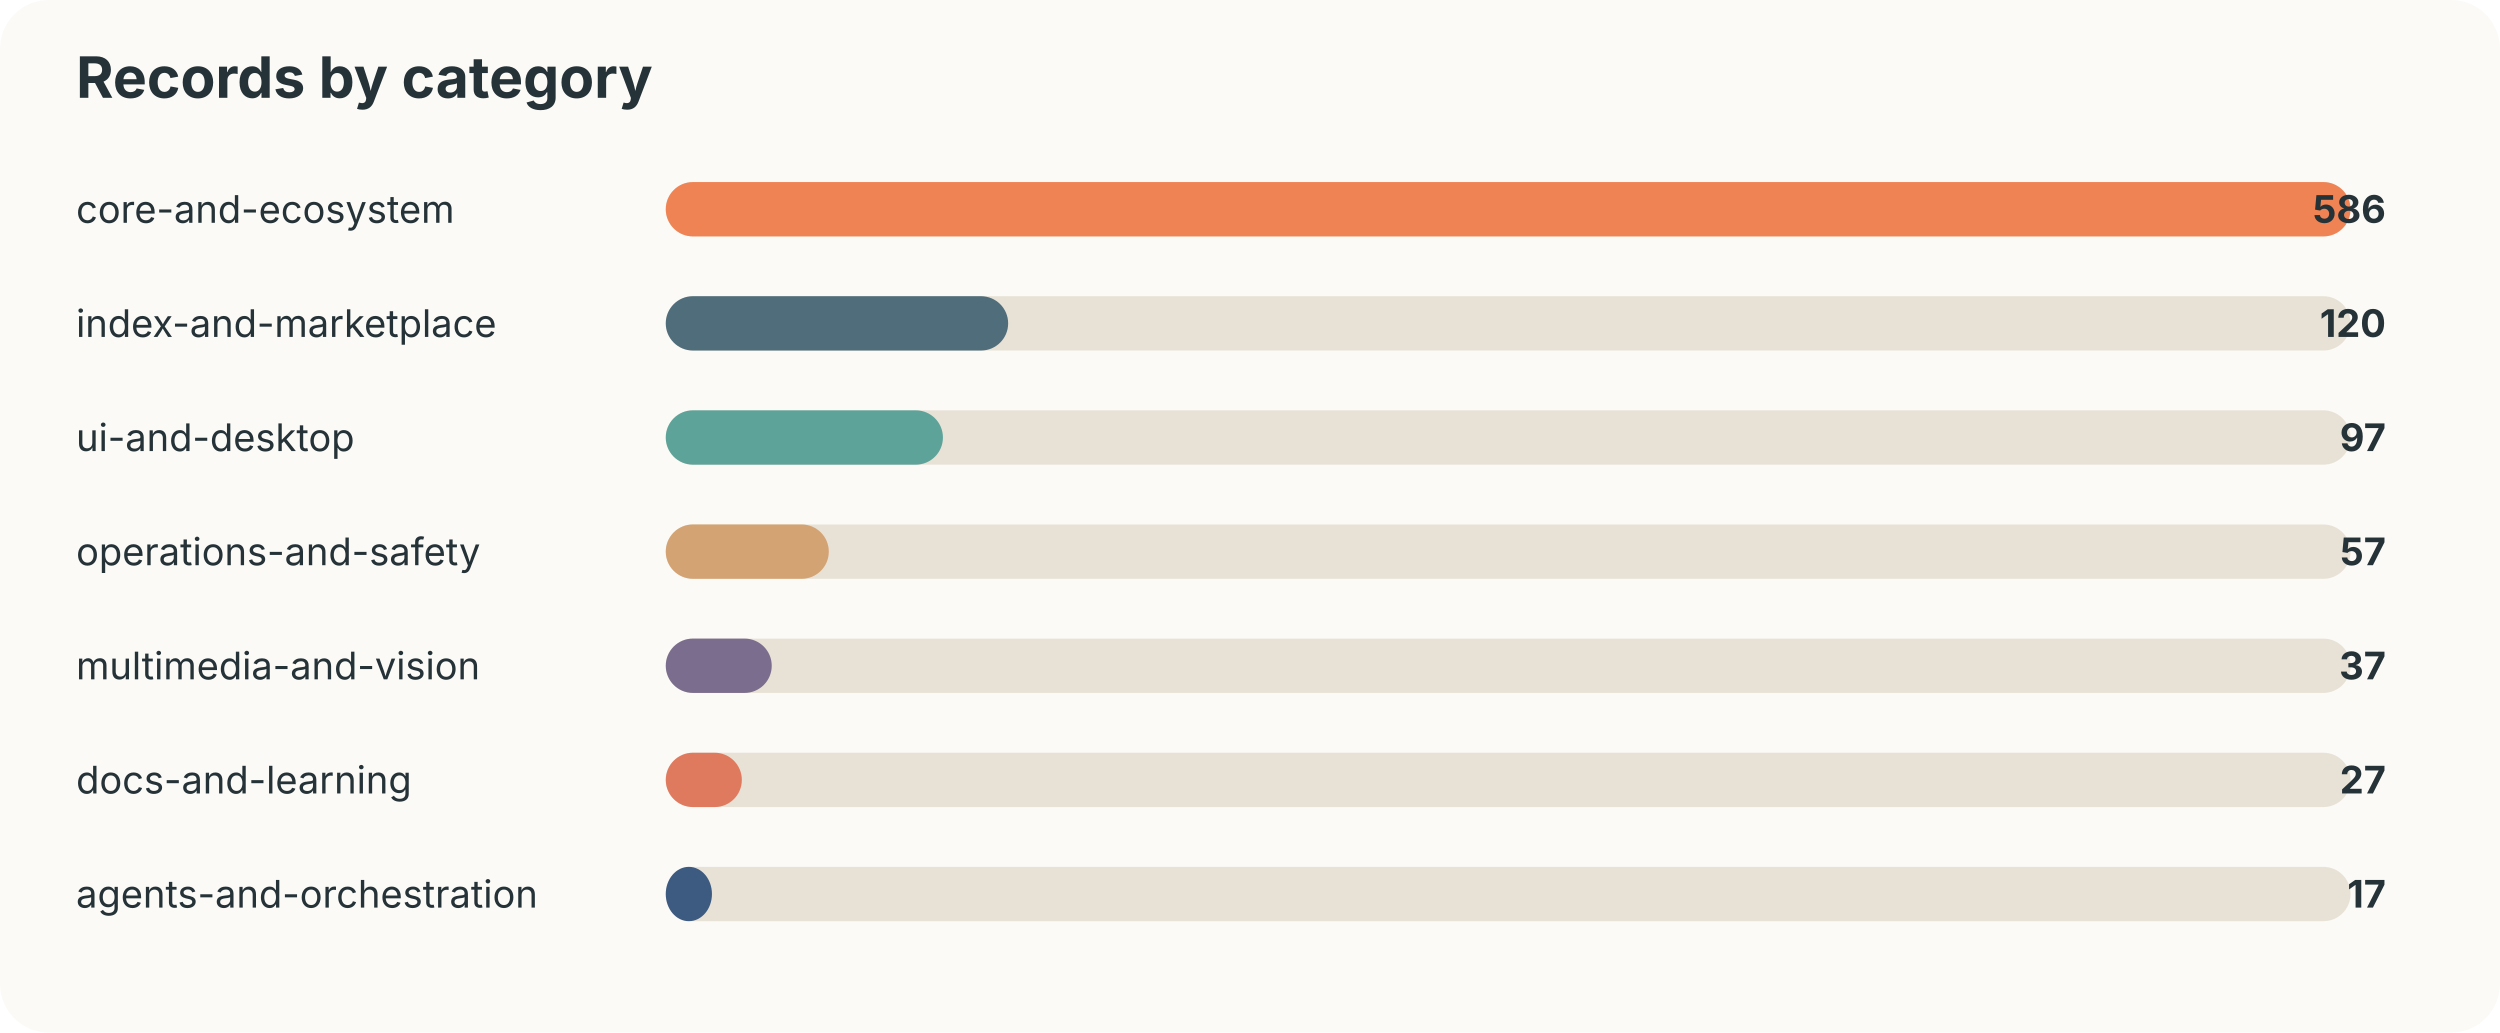
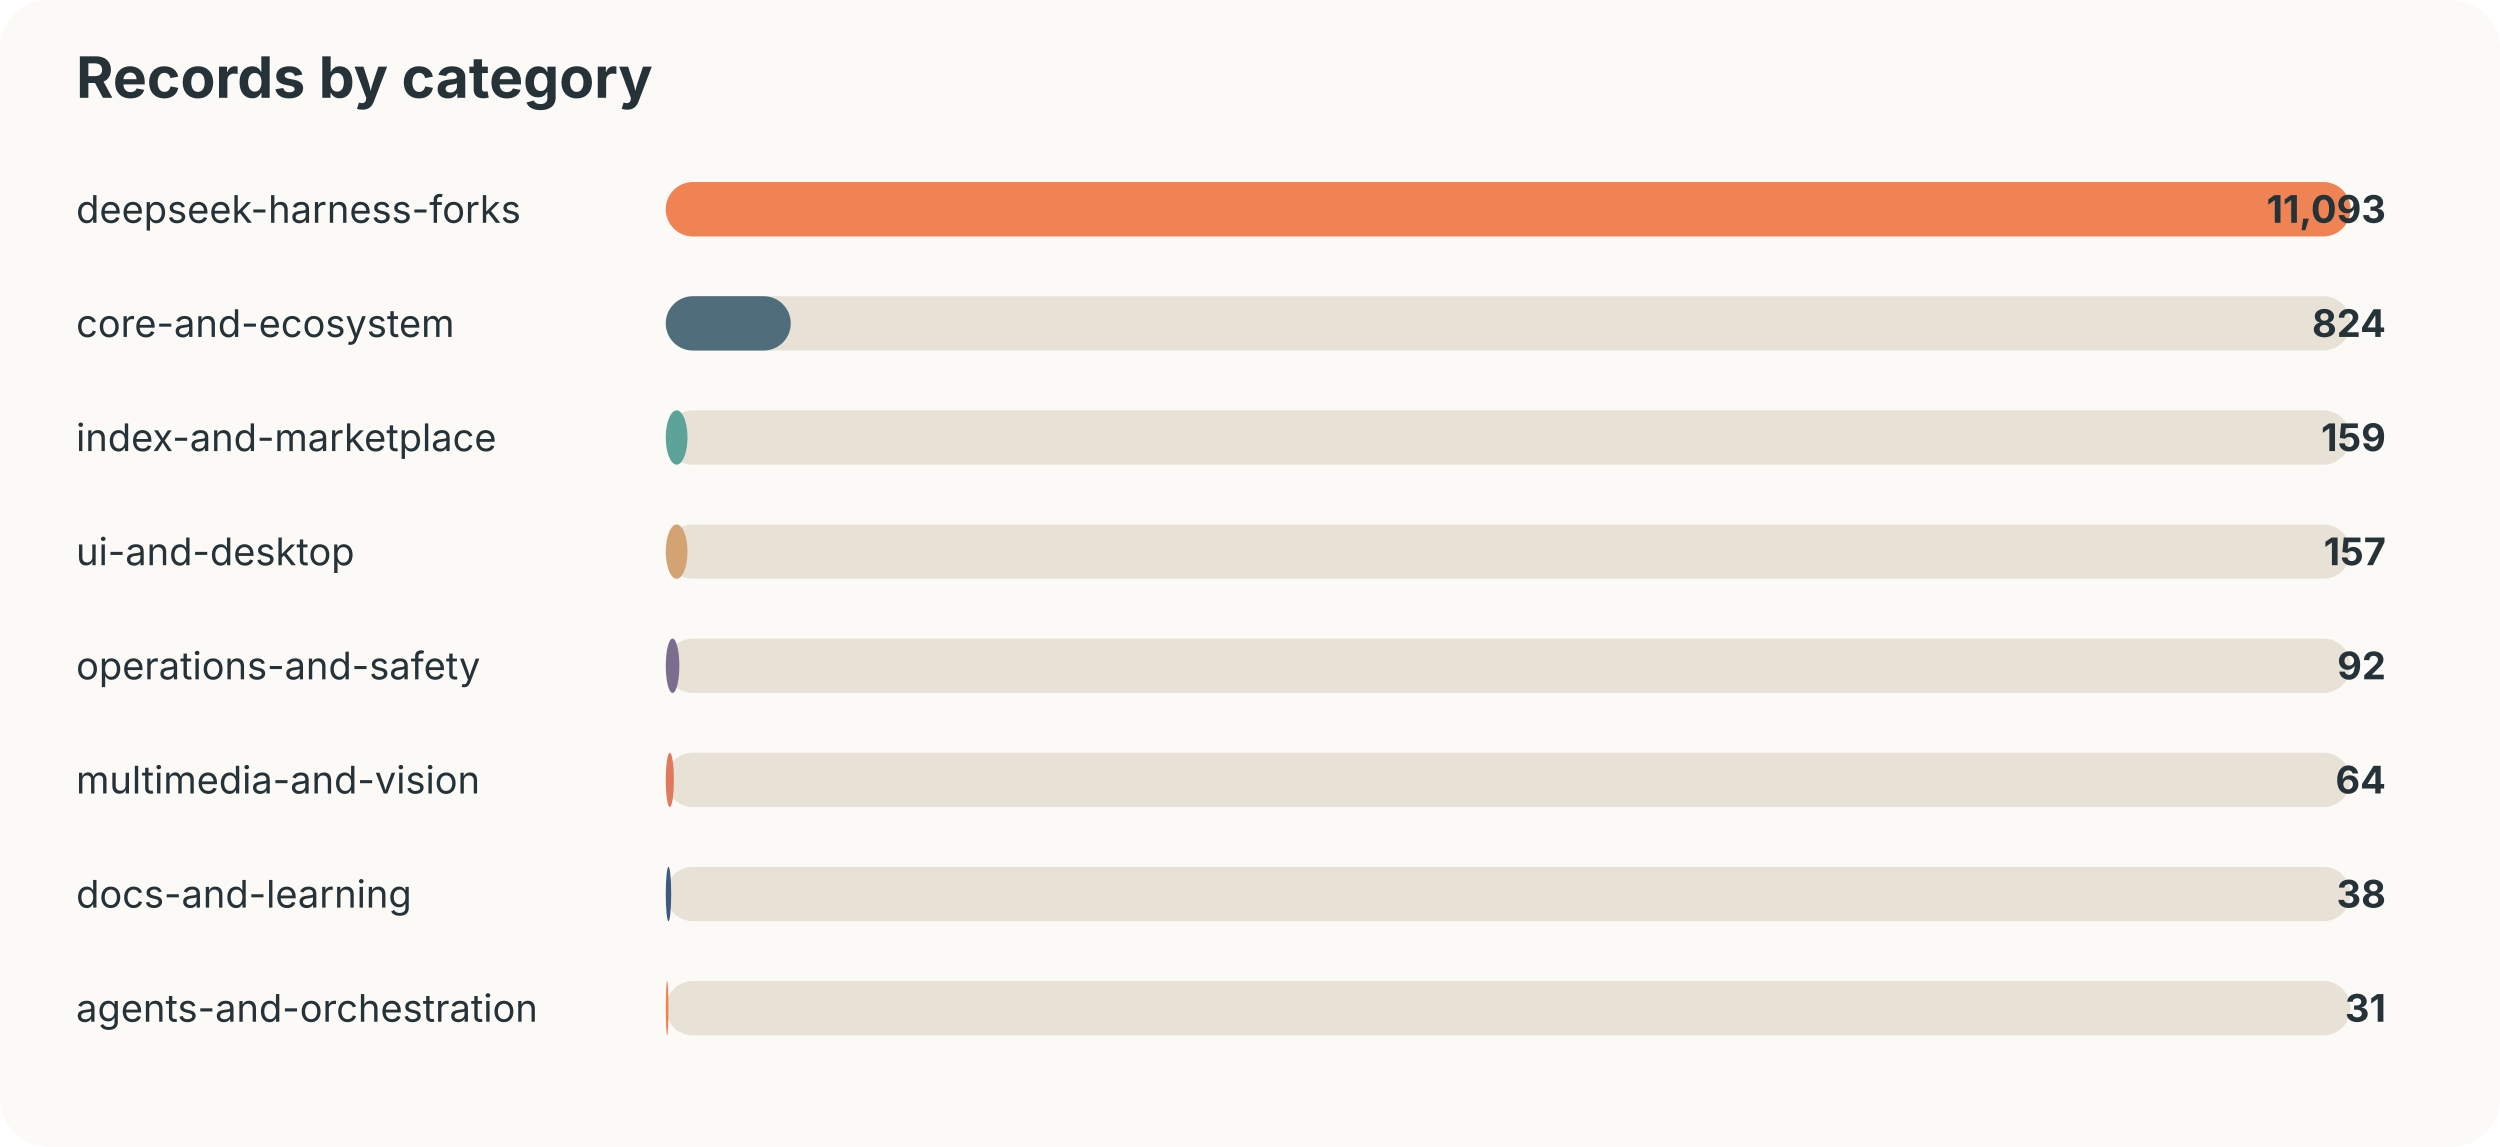
- <svg xmlns="http://www.w3.org/2000/svg" width="920" height="380" viewBox="0 0 920 380">
+ <svg xmlns="http://www.w3.org/2000/svg" width="920" height="422" viewBox="0 0 920 422">
  <style>text{font-family:-apple-system,BlinkMacSystemFont,"Segoe UI",sans-serif;fill:#253237} .muted{fill:#6b7a80;font-size:13px}</style>
  <rect width="100%" height="100%" rx="18" fill="#fbfaf7" />
  <text x="28" y="36" font-size="21" font-weight="700">Records by category</text>
-   <text x="28" y="82" font-size="14">core-and-ecosystem</text>
+   <text x="28" y="82" font-size="14">deepseek-harness-forks</text>
  <rect x="245" y="67" width="620" height="20" rx="10" fill="#e8e2d6" />
  <rect x="245" y="67" width="620" height="20" rx="10" fill="#ef8354" />
-   <text x="878" y="82" text-anchor="end" font-size="14" font-weight="700">586</text>
-   <text x="28" y="124" font-size="14">index-and-marketplace</text>
+   <text x="878" y="82" text-anchor="end" font-size="14" font-weight="700">11,093</text>
+   <text x="28" y="124" font-size="14">core-and-ecosystem</text>
  <rect x="245" y="109" width="620" height="20" rx="10" fill="#e8e2d6" />
-   <rect x="245" y="109" width="126" height="20" rx="10" fill="#4f6d7a" />
-   <text x="878" y="124" text-anchor="end" font-size="14" font-weight="700">120</text>
-   <text x="28" y="166" font-size="14">ui-and-desktop</text>
+   <rect x="245" y="109" width="46" height="20" rx="10" fill="#4f6d7a" />
+   <text x="878" y="124" text-anchor="end" font-size="14" font-weight="700">824</text>
+   <text x="28" y="166" font-size="14">index-and-marketplace</text>
  <rect x="245" y="151" width="620" height="20" rx="10" fill="#e8e2d6" />
-   <rect x="245" y="151" width="102" height="20" rx="10" fill="#5da399" />
-   <text x="878" y="166" text-anchor="end" font-size="14" font-weight="700">97</text>
-   <text x="28" y="208" font-size="14">operations-and-safety</text>
+   <rect x="245" y="151" width="8" height="20" rx="10" fill="#5da399" />
+   <text x="878" y="166" text-anchor="end" font-size="14" font-weight="700">159</text>
+   <text x="28" y="208" font-size="14">ui-and-desktop</text>
  <rect x="245" y="193" width="620" height="20" rx="10" fill="#e8e2d6" />
-   <rect x="245" y="193" width="60" height="20" rx="10" fill="#d4a373" />
-   <text x="878" y="208" text-anchor="end" font-size="14" font-weight="700">57</text>
-   <text x="28" y="250" font-size="14">multimedia-and-vision</text>
+   <rect x="245" y="193" width="8" height="20" rx="10" fill="#d4a373" />
+   <text x="878" y="208" text-anchor="end" font-size="14" font-weight="700">157</text>
+   <text x="28" y="250" font-size="14">operations-and-safety</text>
  <rect x="245" y="235" width="620" height="20" rx="10" fill="#e8e2d6" />
-   <rect x="245" y="235" width="39" height="20" rx="10" fill="#7b6d8d" />
-   <text x="878" y="250" text-anchor="end" font-size="14" font-weight="700">37</text>
-   <text x="28" y="292" font-size="14">docs-and-learning</text>
+   <rect x="245" y="235" width="5" height="20" rx="10" fill="#7b6d8d" />
+   <text x="878" y="250" text-anchor="end" font-size="14" font-weight="700">92</text>
+   <text x="28" y="292" font-size="14">multimedia-and-vision</text>
  <rect x="245" y="277" width="620" height="20" rx="10" fill="#e8e2d6" />
-   <rect x="245" y="277" width="28" height="20" rx="10" fill="#e07a5f" />
-   <text x="878" y="292" text-anchor="end" font-size="14" font-weight="700">27</text>
-   <text x="28" y="334" font-size="14">agents-and-orchestration</text>
+   <rect x="245" y="277" width="3" height="20" rx="10" fill="#e07a5f" />
+   <text x="878" y="292" text-anchor="end" font-size="14" font-weight="700">64</text>
+   <text x="28" y="334" font-size="14">docs-and-learning</text>
  <rect x="245" y="319" width="620" height="20" rx="10" fill="#e8e2d6" />
-   <rect x="245" y="319" width="17" height="20" rx="10" fill="#3d5a80" />
-   <text x="878" y="334" text-anchor="end" font-size="14" font-weight="700">17</text>
+   <rect x="245" y="319" width="2" height="20" rx="10" fill="#3d5a80" />
+   <text x="878" y="334" text-anchor="end" font-size="14" font-weight="700">38</text>
+   <text x="28" y="376" font-size="14">agents-and-orchestration</text>
+   <rect x="245" y="361" width="620" height="20" rx="10" fill="#e8e2d6" />
+   <rect x="245" y="361" width="1" height="20" rx="10" fill="#ef8354" />
+   <text x="878" y="376" text-anchor="end" font-size="14" font-weight="700">31</text>
</svg>
